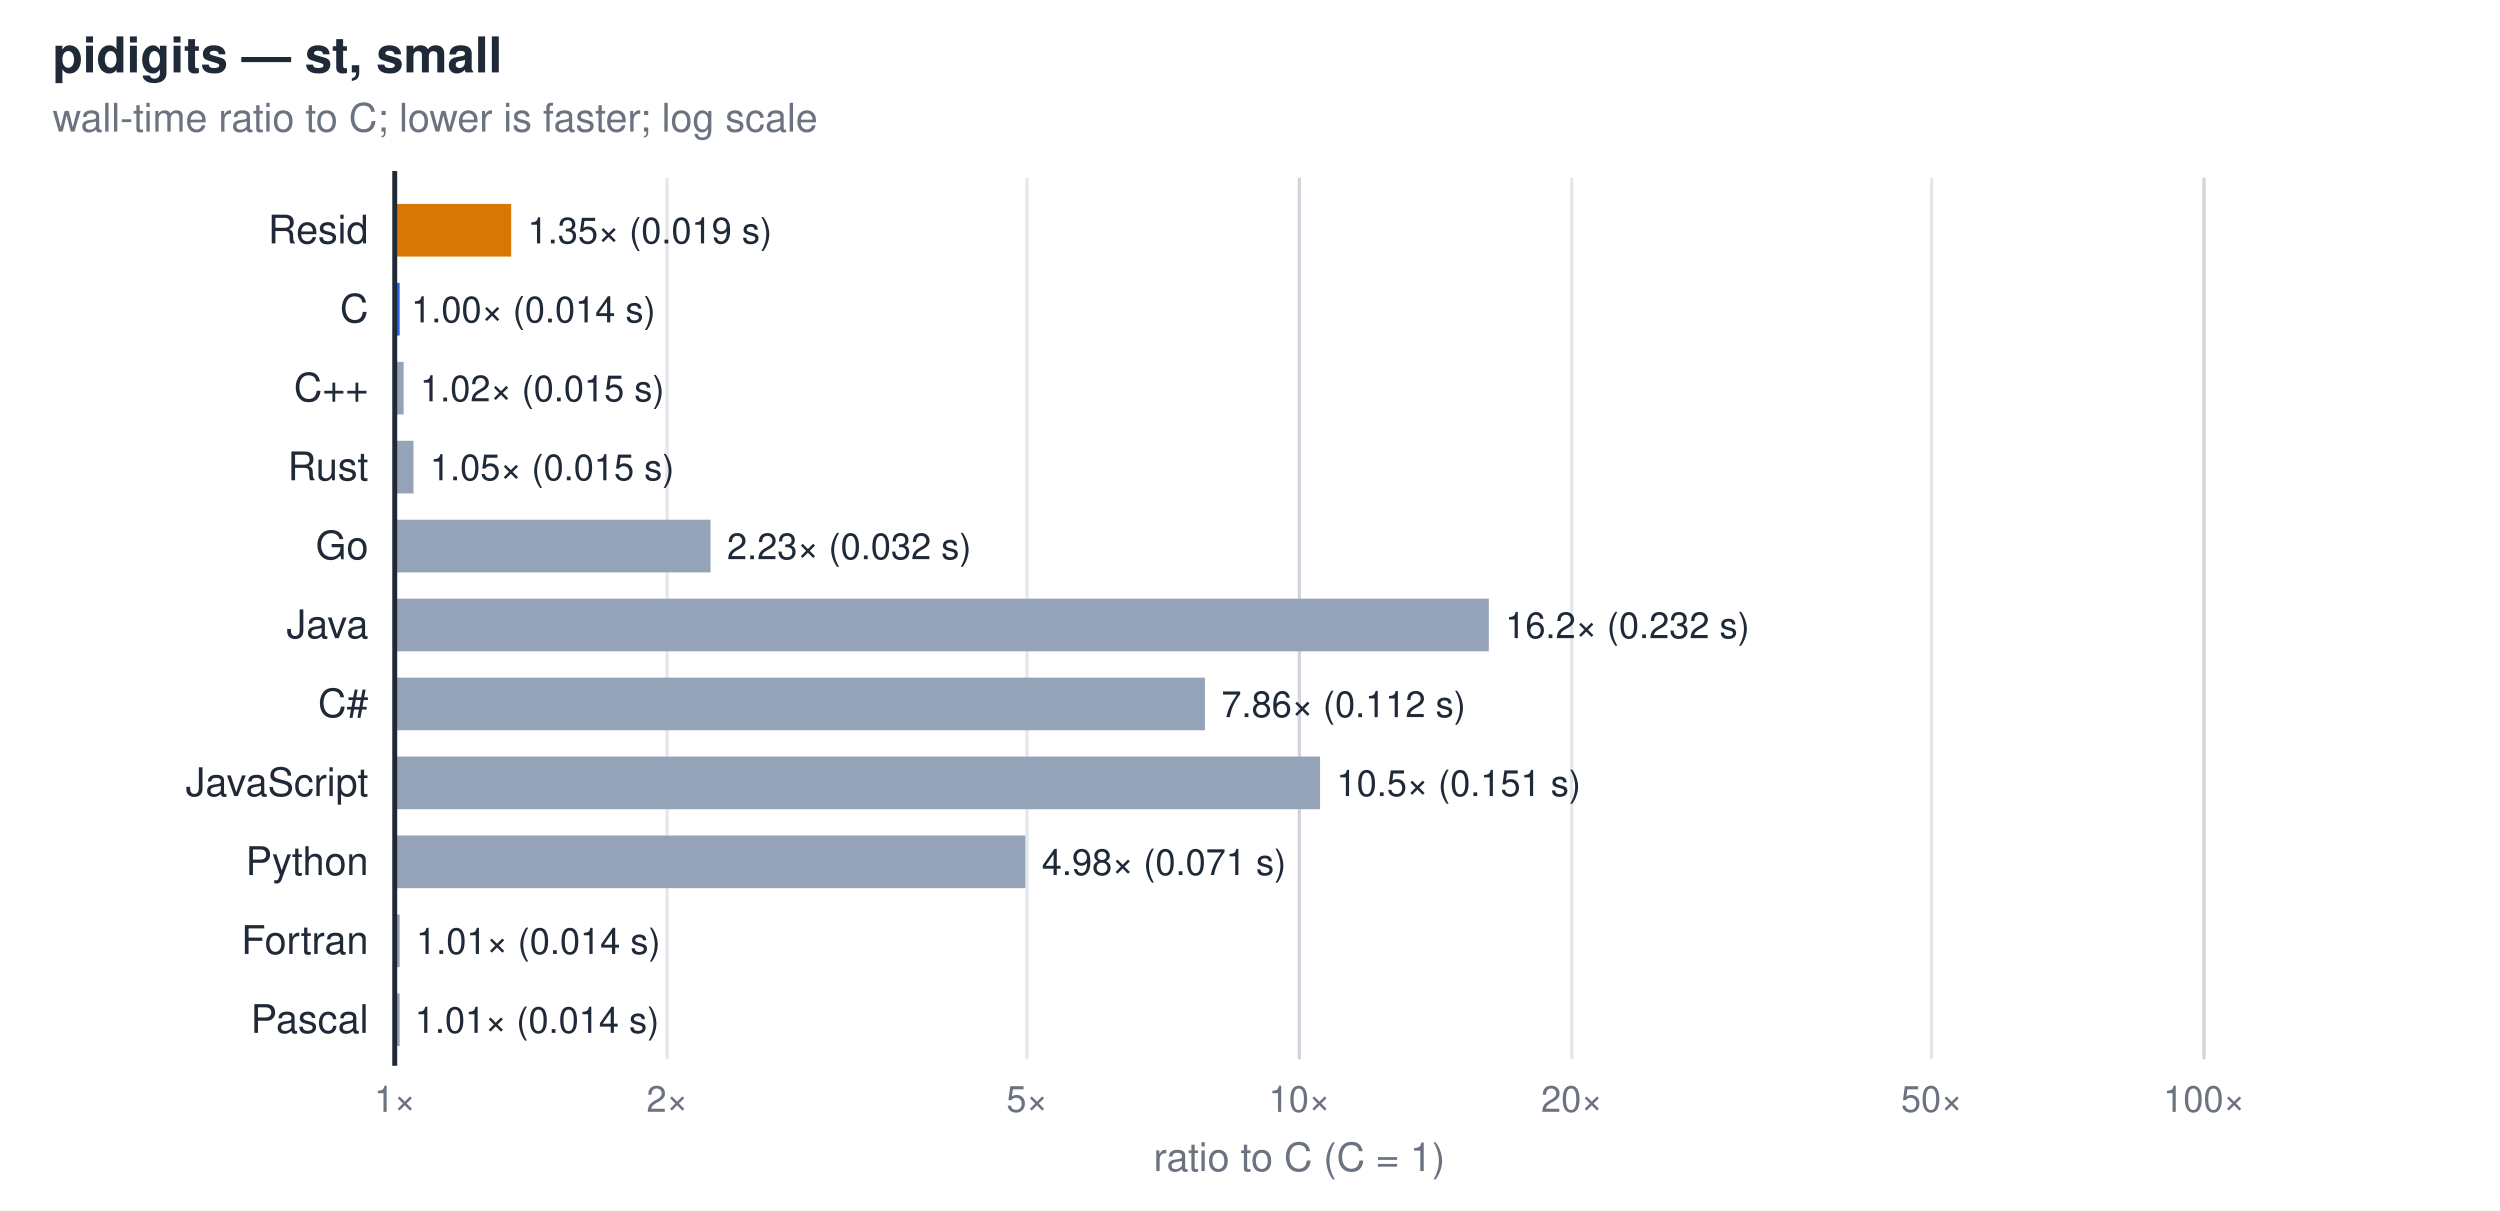
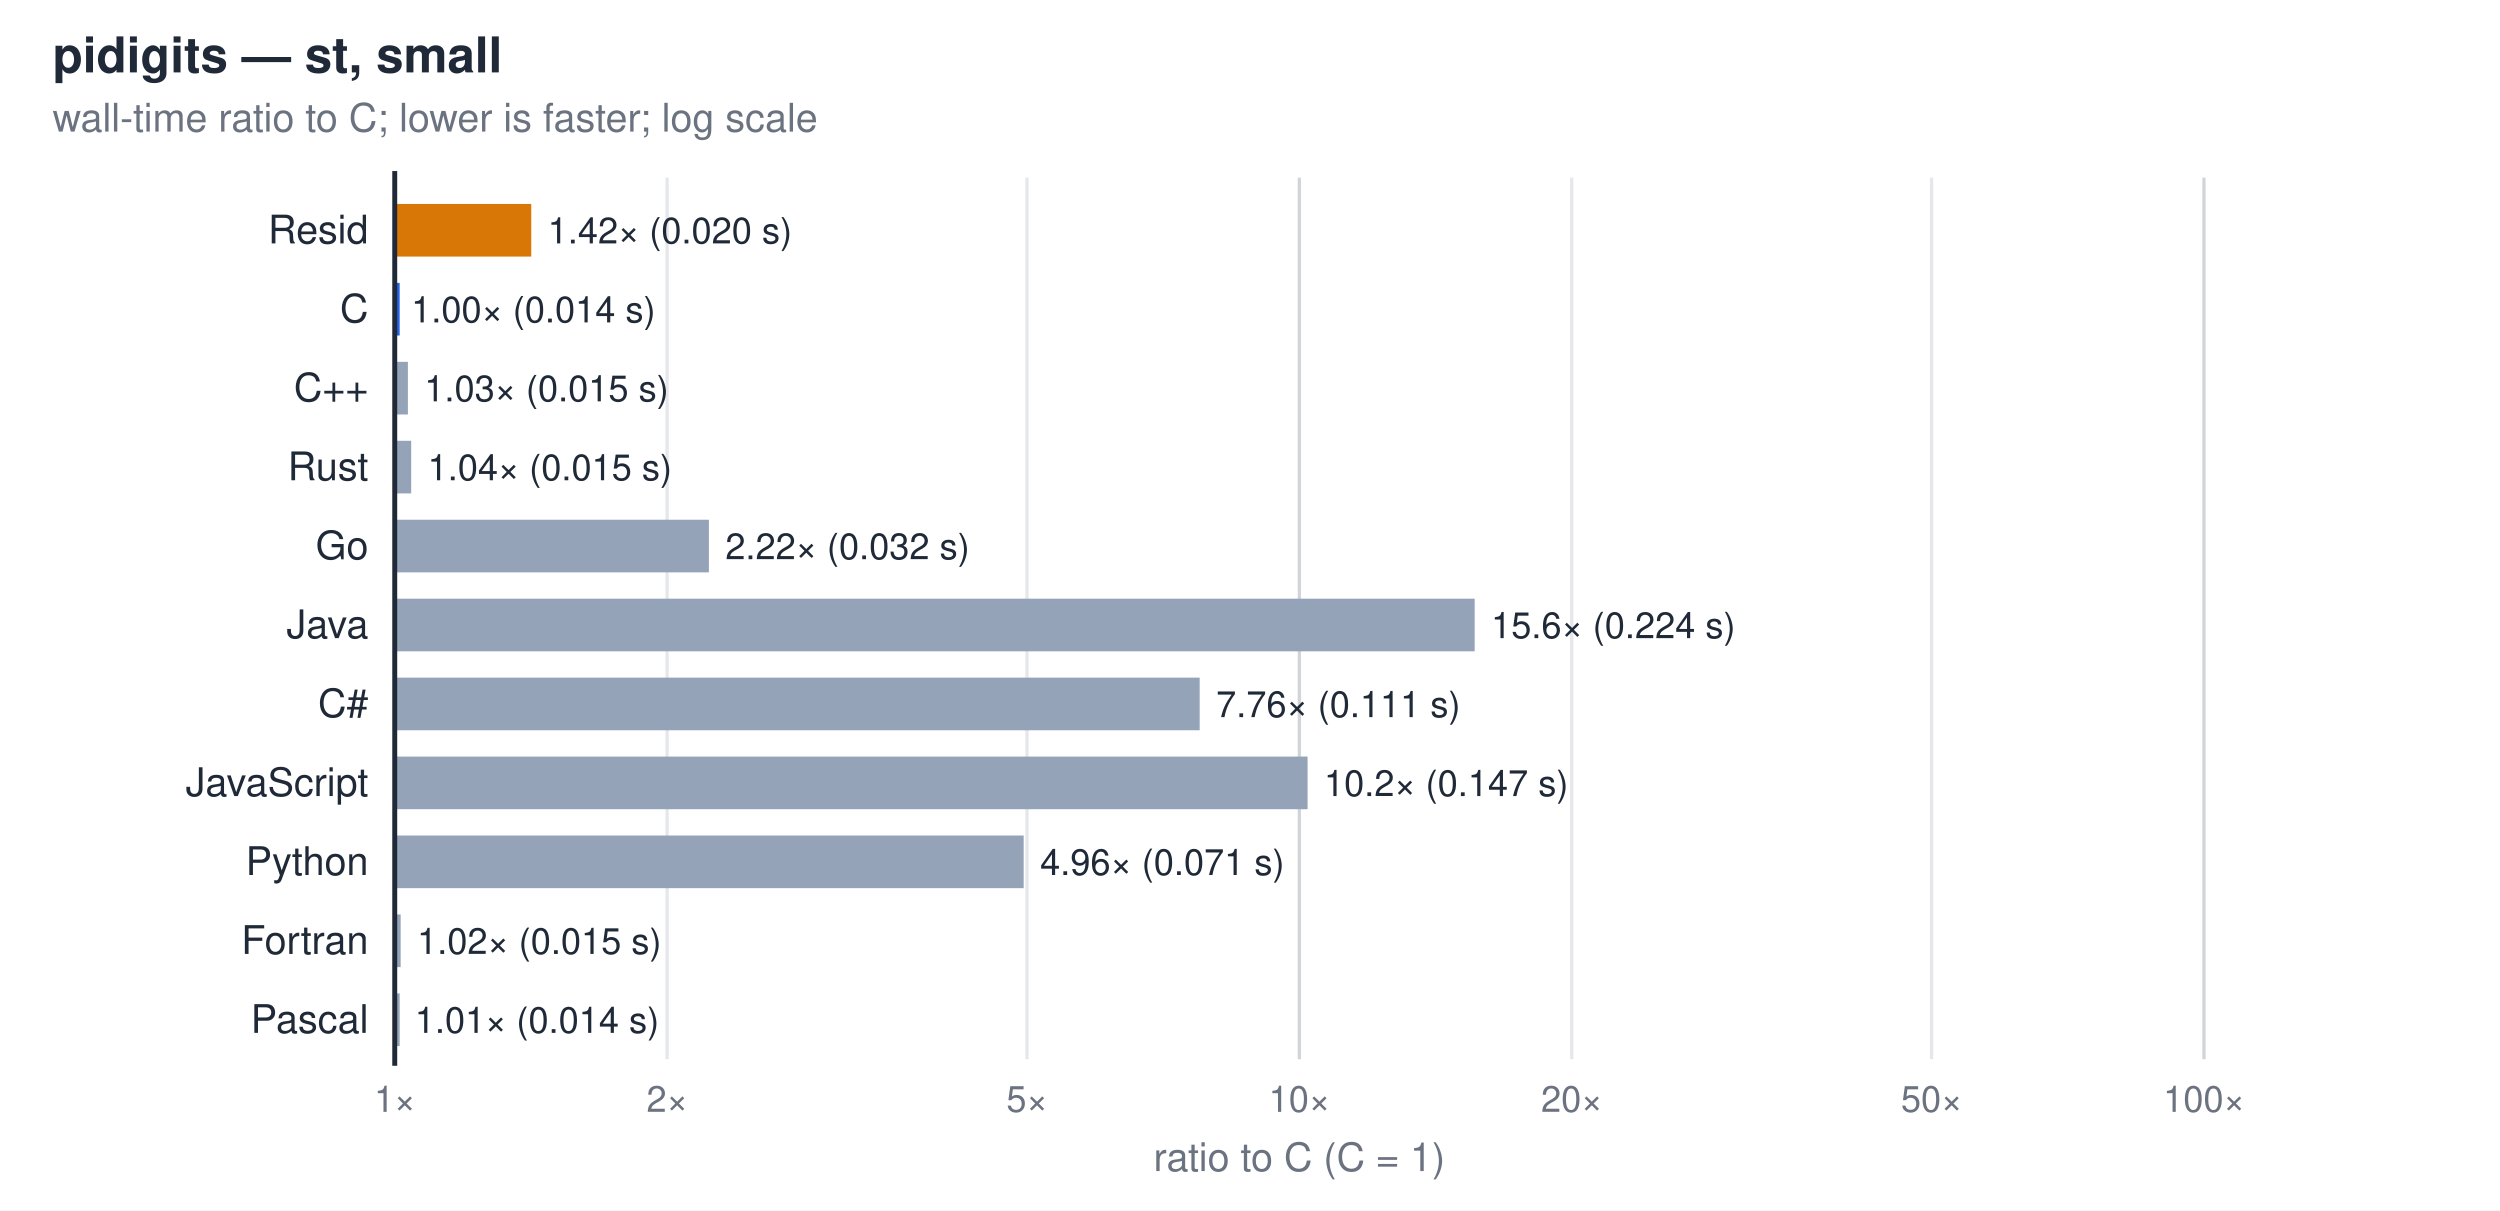
<svg xmlns="http://www.w3.org/2000/svg" width="760" height="368" viewBox="0 0 760 368" font-family="Helvetica, Arial, sans-serif" font-size="12">
  <rect x="0" y="0" width="760" height="368" fill="#ffffff" />
  <text x="16" y="22" font-size="15" font-weight="bold" fill="#1f2937">pidigits — st, small</text>
  <text x="16" y="40" fill="#6b7280">wall-time ratio to C; lower is faster; log scale</text>
  <line x1="120.0" y1="54" x2="120.0" y2="322" stroke="#d1d5db" stroke-width="1" />
  <text x="120.0" y="338" text-anchor="middle" fill="#6b7280" font-size="11">1×</text>
  <line x1="202.8" y1="54" x2="202.8" y2="322" stroke="#e5e7eb" stroke-width="1" />
  <text x="202.8" y="338" text-anchor="middle" fill="#6b7280" font-size="11">2×</text>
  <line x1="312.2" y1="54" x2="312.2" y2="322" stroke="#e5e7eb" stroke-width="1" />
  <text x="312.2" y="338" text-anchor="middle" fill="#6b7280" font-size="11">5×</text>
  <line x1="395.0" y1="54" x2="395.0" y2="322" stroke="#d1d5db" stroke-width="1" />
  <text x="395.0" y="338" text-anchor="middle" fill="#6b7280" font-size="11">10×</text>
  <line x1="477.8" y1="54" x2="477.8" y2="322" stroke="#e5e7eb" stroke-width="1" />
  <text x="477.8" y="338" text-anchor="middle" fill="#6b7280" font-size="11">20×</text>
  <line x1="587.2" y1="54" x2="587.2" y2="322" stroke="#e5e7eb" stroke-width="1" />
  <text x="587.2" y="338" text-anchor="middle" fill="#6b7280" font-size="11">50×</text>
  <line x1="670.0" y1="54" x2="670.0" y2="322" stroke="#d1d5db" stroke-width="1" />
  <text x="670.0" y="338" text-anchor="middle" fill="#6b7280" font-size="11">100×</text>
  <text x="112" y="74.0" text-anchor="end" fill="#1f2937">Resid</text>
-   <rect x="120.0" y="62" width="35.4" height="16" fill="#d97706" />
-   <text x="160.4" y="74.0" fill="#1f2937" font-size="11">1.35×  (0.019 s)</text>
+   <rect x="120.0" y="62" width="41.5" height="16" fill="#d97706" />
+   <text x="166.5" y="74.0" fill="#1f2937" font-size="11">1.42×  (0.020 s)</text>
  <text x="112" y="98.0" text-anchor="end" fill="#1f2937">C</text>
  <rect x="120.0" y="86" width="1.5" height="16" fill="#2563eb" />
  <text x="125.0" y="98.0" fill="#1f2937" font-size="11">1.00×  (0.014 s)</text>
  <text x="112" y="122.0" text-anchor="end" fill="#1f2937">C++</text>
-   <rect x="120.0" y="110" width="2.7" height="16" fill="#94a3b8" />
-   <text x="127.7" y="122.0" fill="#1f2937" font-size="11">1.02×  (0.015 s)</text>
+   <rect x="120.0" y="110" width="4.0" height="16" fill="#94a3b8" />
+   <text x="129.0" y="122.0" fill="#1f2937" font-size="11">1.03×  (0.015 s)</text>
  <text x="112" y="146.0" text-anchor="end" fill="#1f2937">Rust</text>
-   <rect x="120.0" y="134" width="5.7" height="16" fill="#94a3b8" />
-   <text x="130.7" y="146.0" fill="#1f2937" font-size="11">1.05×  (0.015 s)</text>
+   <rect x="120.0" y="134" width="5.0" height="16" fill="#94a3b8" />
+   <text x="130.0" y="146.0" fill="#1f2937" font-size="11">1.04×  (0.015 s)</text>
  <text x="112" y="170.0" text-anchor="end" fill="#1f2937">Go</text>
-   <rect x="120.0" y="158" width="96.0" height="16" fill="#94a3b8" />
-   <text x="221.0" y="170.0" fill="#1f2937" font-size="11">2.23×  (0.032 s)</text>
+   <rect x="120.0" y="158" width="95.5" height="16" fill="#94a3b8" />
+   <text x="220.5" y="170.0" fill="#1f2937" font-size="11">2.22×  (0.032 s)</text>
  <text x="112" y="194.0" text-anchor="end" fill="#1f2937">Java</text>
-   <rect x="120.0" y="182" width="332.6" height="16" fill="#94a3b8" />
-   <text x="457.6" y="194.0" fill="#1f2937" font-size="11">16.2×  (0.232 s)</text>
+   <rect x="120.0" y="182" width="328.3" height="16" fill="#94a3b8" />
+   <text x="453.3" y="194.0" fill="#1f2937" font-size="11">15.6×  (0.224 s)</text>
  <text x="112" y="218.0" text-anchor="end" fill="#1f2937">C#</text>
-   <rect x="120.0" y="206" width="246.3" height="16" fill="#94a3b8" />
-   <text x="371.3" y="218.0" fill="#1f2937" font-size="11">7.86×  (0.112 s)</text>
+   <rect x="120.0" y="206" width="244.7" height="16" fill="#94a3b8" />
+   <text x="369.7" y="218.0" fill="#1f2937" font-size="11">7.76×  (0.111 s)</text>
  <text x="112" y="242.0" text-anchor="end" fill="#1f2937">JavaScript</text>
-   <rect x="120.0" y="230" width="281.3" height="16" fill="#94a3b8" />
-   <text x="406.3" y="242.0" fill="#1f2937" font-size="11">10.5×  (0.151 s)</text>
+   <rect x="120.0" y="230" width="277.5" height="16" fill="#94a3b8" />
+   <text x="402.5" y="242.0" fill="#1f2937" font-size="11">10.2×  (0.147 s)</text>
  <text x="112" y="266.0" text-anchor="end" fill="#1f2937">Python</text>
-   <rect x="120.0" y="254" width="191.7" height="16" fill="#94a3b8" />
-   <text x="316.7" y="266.0" fill="#1f2937" font-size="11">4.98×  (0.071 s)</text>
+   <rect x="120.0" y="254" width="191.2" height="16" fill="#94a3b8" />
+   <text x="316.2" y="266.0" fill="#1f2937" font-size="11">4.96×  (0.071 s)</text>
  <text x="112" y="290.0" text-anchor="end" fill="#1f2937">Fortran</text>
-   <rect x="120.0" y="278" width="1.5" height="16" fill="#94a3b8" />
-   <text x="126.5" y="290.0" fill="#1f2937" font-size="11">1.01×  (0.014 s)</text>
+   <rect x="120.0" y="278" width="1.8" height="16" fill="#94a3b8" />
+   <text x="126.8" y="290.0" fill="#1f2937" font-size="11">1.02×  (0.015 s)</text>
  <text x="112" y="314.0" text-anchor="end" fill="#1f2937">Pascal</text>
  <rect x="120.0" y="302" width="1.5" height="16" fill="#94a3b8" />
  <text x="126.1" y="314.0" fill="#1f2937" font-size="11">1.01×  (0.014 s)</text>
  <line x1="120.0" y1="52" x2="120.0" y2="324" stroke="#1f2937" stroke-width="1.5" />
  <text x="395.0" y="356" text-anchor="middle" fill="#6b7280">ratio to C (C = 1)</text>
</svg>
